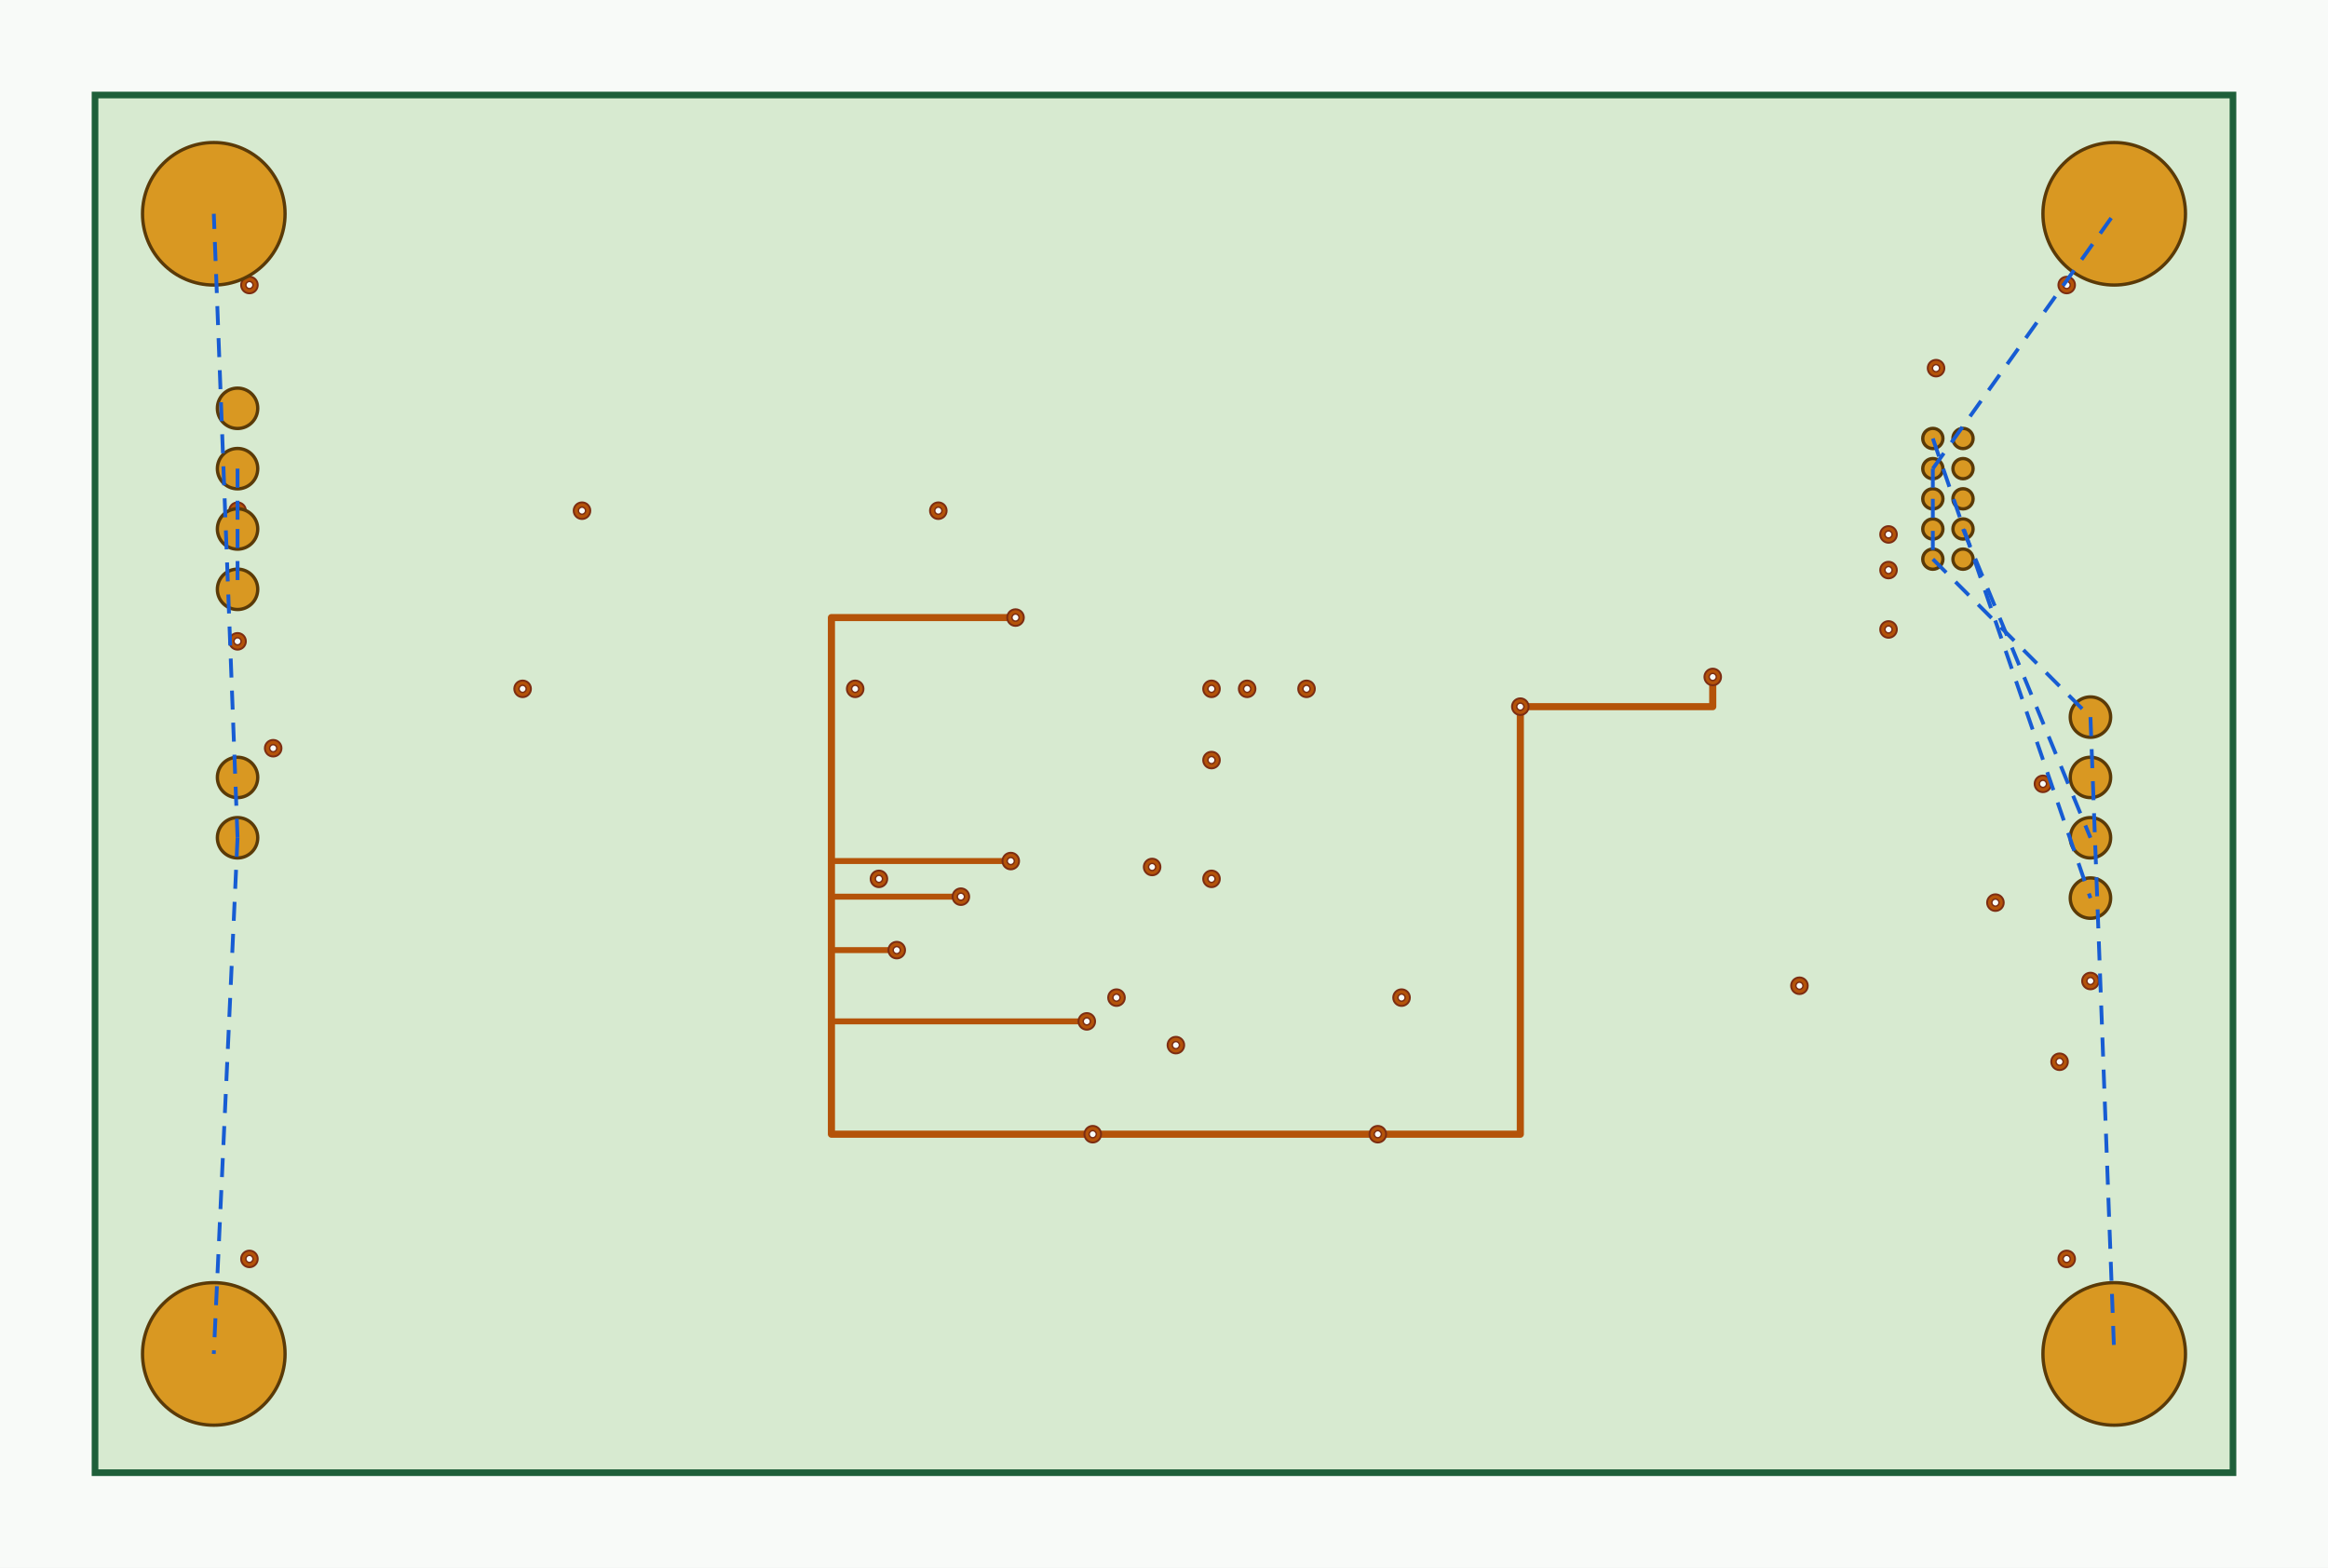
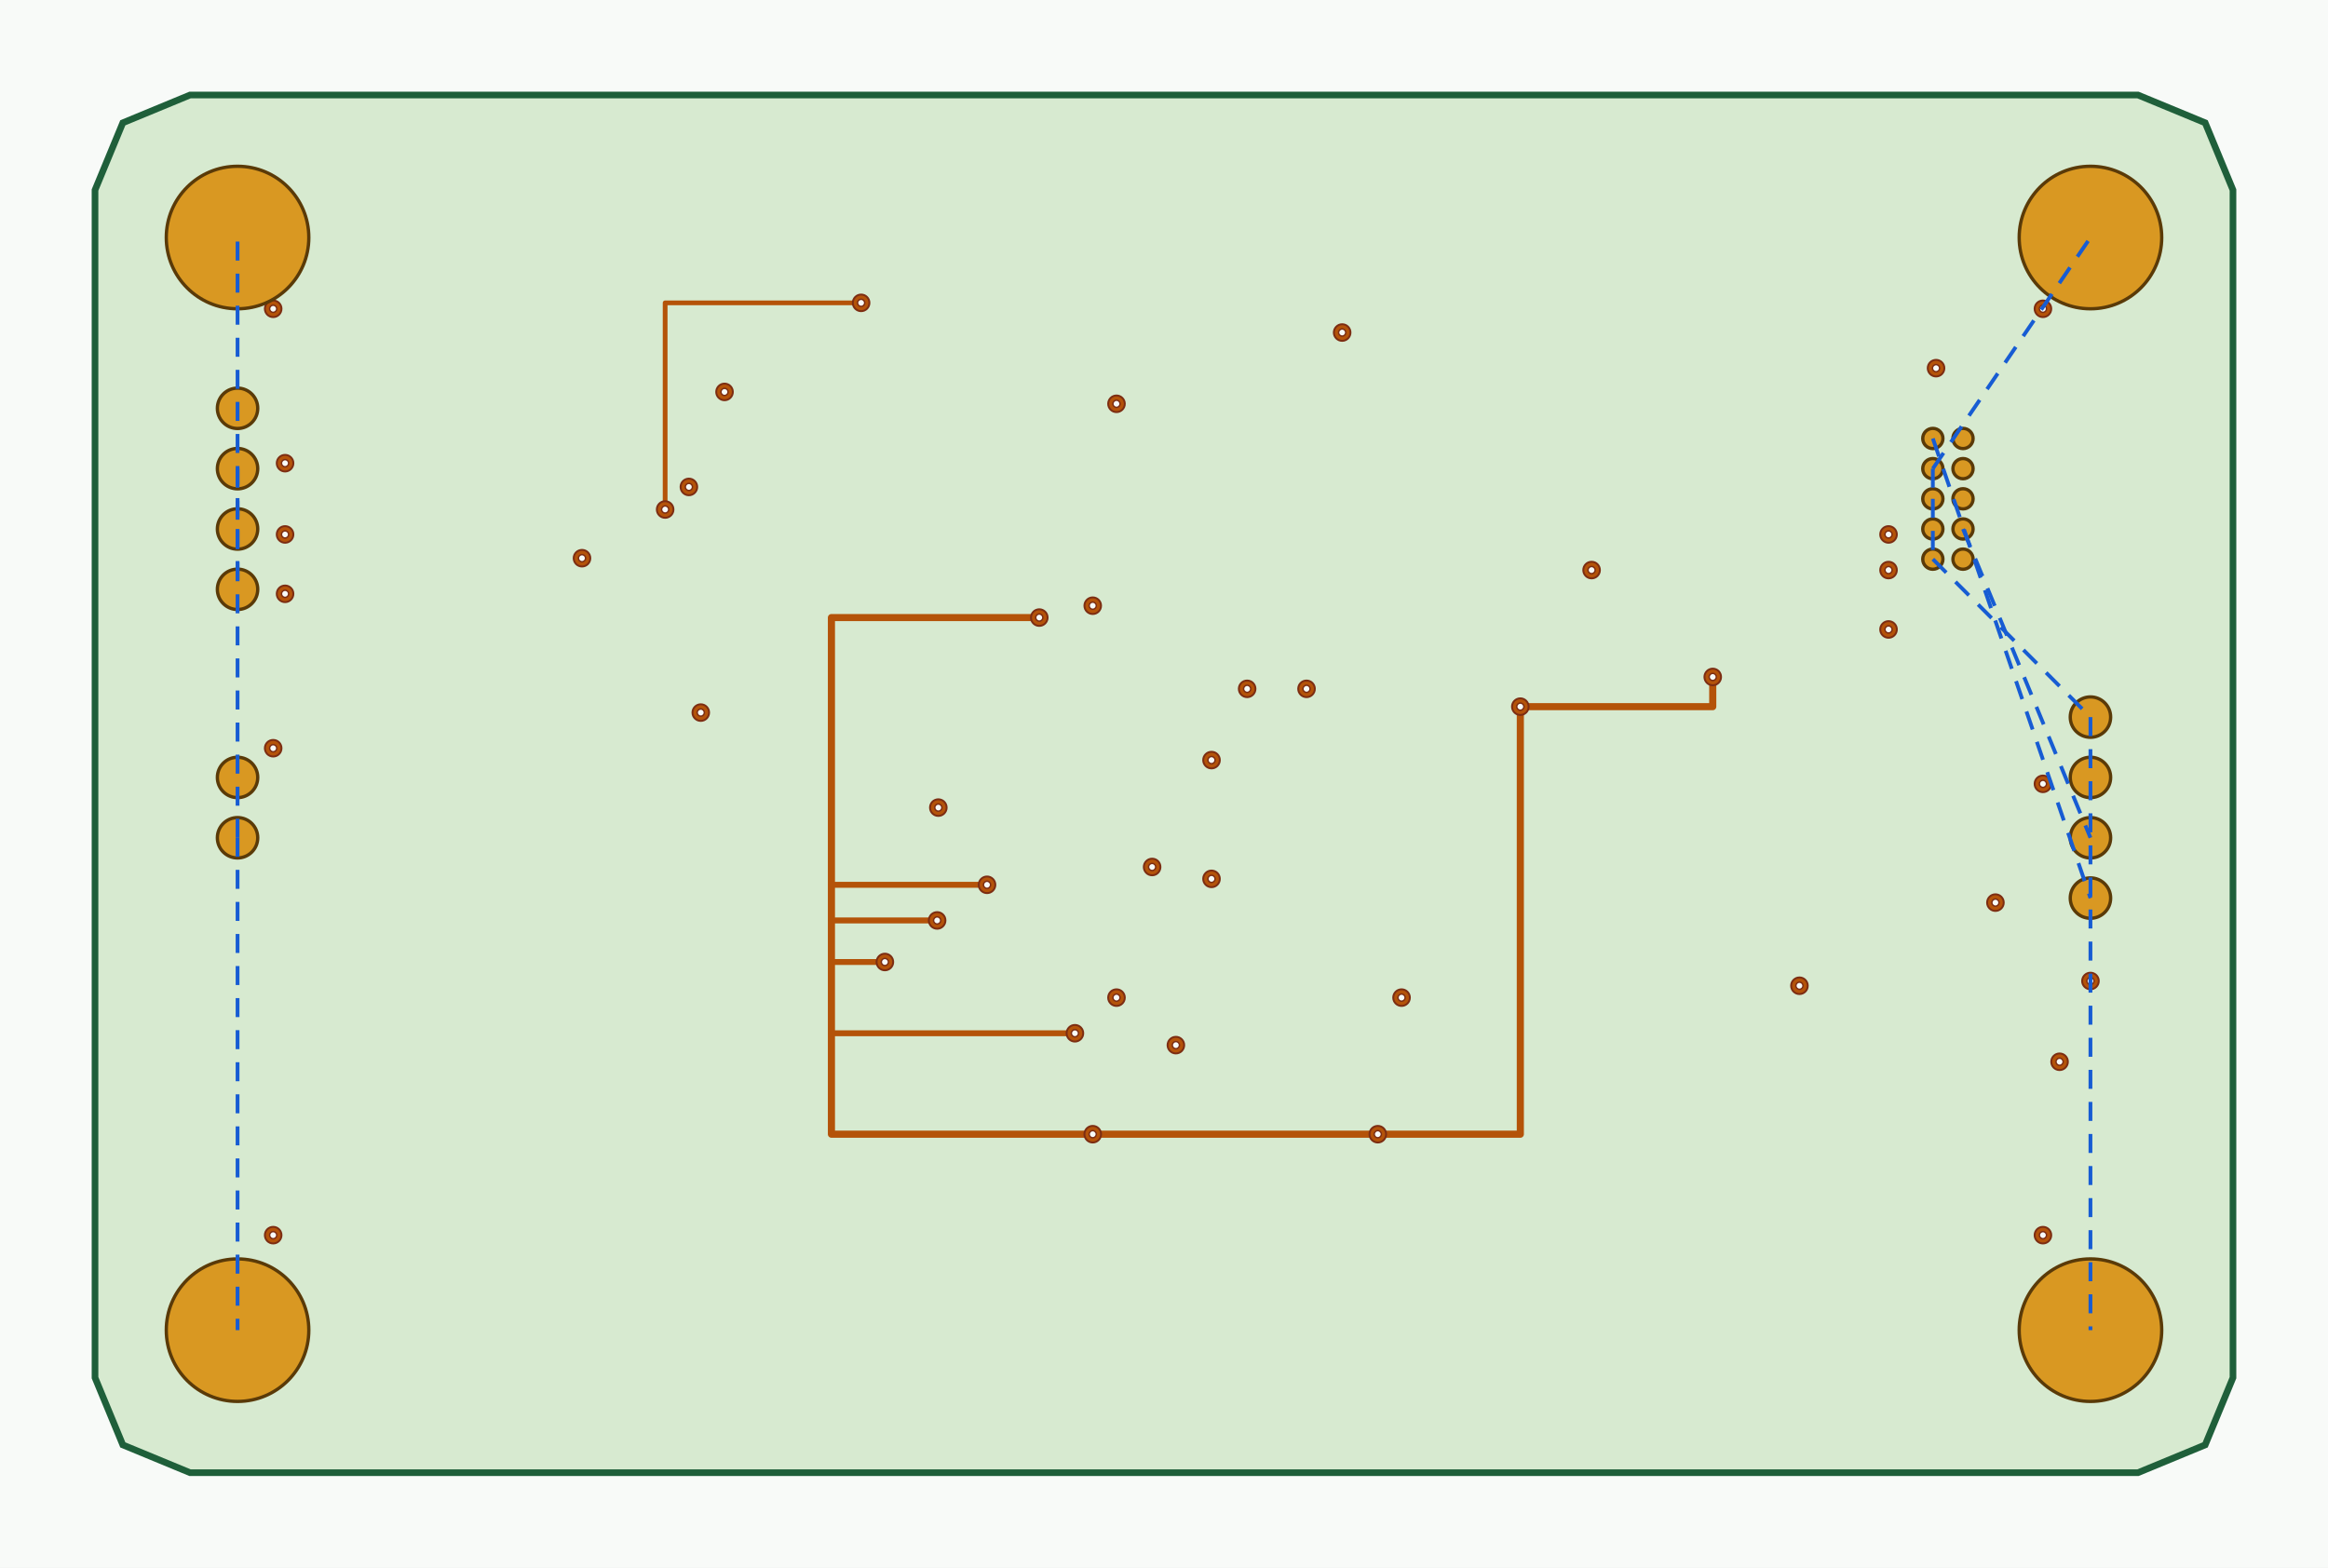
<svg xmlns="http://www.w3.org/2000/svg" class="pcb-placement-preview" viewBox="0 0 98 66" width="98mm" height="66mm" data-board="board:0" data-board-name="STM32 USB Buck PCB" data-units="mm">
  <style>
    .board-background{fill:#f8faf8}
    .board-outline{fill:#d7ead0;stroke:#1f5f3a;stroke-width:0.28}
    .board-feature{fill:none;stroke:#6b7280;stroke-width:0.24}
    .pcb-track{fill:none;stroke:#b45309;stroke-linecap:round;stroke-linejoin:round}
    .pcb-via-annular{fill:#b45309;stroke:#7c2d12;stroke-width:0.08}
    .pcb-via-drill{fill:#f8faf8;stroke:#7c2d12;stroke-width:0.06}
    .pcb-zone{fill:#b45309;fill-opacity:0.22;stroke:#92400e;stroke-width:0.12}
    .board-text{font-family:sans-serif;fill:#172026;text-anchor:middle;dominant-baseline:middle}
    .board-feature-label,.reference-designator,.pad-net-label,.diagnostic-label{font:1.8px sans-serif;fill:#172026}
    .footprint-courtyard{fill:none;stroke:#64748b;stroke-width:0.12;stroke-dasharray:0.7 0.45}
    .footprint-body.declared{fill:#fff8db;stroke:#8a6a16;stroke-width:0.18}
    .footprint-fabrication.declared{fill:none;stroke:#475569;stroke-width:0.1}
    .footprint-assembly.declared{fill:none;stroke:#7c3aed;stroke-width:0.1;stroke-dasharray:0.55 0.35}
    .footprint-marking.declared{fill:#172026;fill-opacity:0.45;stroke:#172026;stroke-width:0.08}
    .footprint-marking.kind-pin_1,.footprint-marking.kind-polarity{fill:#b42318;stroke:#7a271a}
    .footprint-envelope.synthetic{fill:#fff8db;fill-opacity:0.24;stroke:#8a6a16;stroke-width:0.18;stroke-dasharray:0.9 0.55}
    .footprint-pad{fill:#d99822;stroke:#5a3a08;stroke-width:0.14}
    .pad-overlay{fill:#175cd3;stroke:#ffffff;stroke-width:0.12}
    .ratsnest{fill:none;stroke:#175cd3;stroke-width:0.16;stroke-dasharray:0.8 0.55}
    .diagnostic-marker{fill:none;stroke:#b42318;stroke-width:0.28;stroke-dasharray:0.9 0.55}
    .diagnostic-label{fill:#b42318}
  </style>
  <rect class="board-background" x="0" y="0" width="98" height="66" />
  <g class="board-content" transform="translate(4 4)">
-     <polygon class="board-outline" data-board="board:0" points="0,0 90,0 90,58 0,58" />
+     <polygon class="board-outline" data-board="board:0" points="4,0 86,0 88.83,1.17 90,4 90,54 88.83,56.83 86,58 4,58 1.17,56.83 0,54 0,4 1.17,1.17" />
    <g class="layer layer-board-features">
    </g>
    <g id="pcb-layer-In2_Cu" class="pcb-layer board-layer layer-In2_Cu" data-layer="board_layer:2" data-layer-name="In2.Cu" data-layer-role="copper" data-layer-side="inner">
      <g class="layer layer-zones">
    </g>
      <g class="layer layer-copper">
-         <polyline id="pcb-track-165" class="pcb-track" data-track="board_track:165" data-layer="board_layer:2" data-net="net:21" points="38.75,22 31,22 31,43.75 42,43.75 54,43.75 60,43.75 60,25.75 68.1,25.75 68.1,24.5" stroke-width="0.3" />
-         <polyline id="pcb-track-166" class="pcb-track" data-track="board_track:166" data-layer="board_layer:2" data-net="net:21" points="38.55,32.25 31,32.25" stroke-width="0.25" />
-         <polyline id="pcb-track-167" class="pcb-track" data-track="board_track:167" data-layer="board_layer:2" data-net="net:21" points="36.45,33.75 31,33.75" stroke-width="0.25" />
-         <polyline id="pcb-track-168" class="pcb-track" data-track="board_track:168" data-layer="board_layer:2" data-net="net:21" points="33.75,36 31,36" stroke-width="0.25" />
-         <polyline id="pcb-track-169" class="pcb-track" data-track="board_track:169" data-layer="board_layer:2" data-net="net:21" points="41.75,39 31,39" stroke-width="0.25" />
-         <g id="pcb-via-0-layer-In2_Cu" class="pcb-via" data-via="board_via:0" data-net="net:9" data-layer="board_layer:2" data-start-layer="board_layer:0" data-end-layer="board_layer:3">
-           <circle class="pcb-via-annular" cx="6" cy="17.5" r="0.35" />
-           <circle class="pcb-via-drill" cx="6" cy="17.5" r="0.15" />
-         </g>
-         <g id="pcb-via-1-layer-In2_Cu" class="pcb-via" data-via="board_via:1" data-net="net:9" data-layer="board_layer:2" data-start-layer="board_layer:0" data-end-layer="board_layer:3">
-           <circle class="pcb-via-annular" cx="6" cy="20.5" r="0.35" />
-           <circle class="pcb-via-drill" cx="6" cy="20.5" r="0.15" />
-         </g>
-         <g id="pcb-via-2-layer-In2_Cu" class="pcb-via" data-via="board_via:2" data-net="net:9" data-layer="board_layer:2" data-start-layer="board_layer:0" data-end-layer="board_layer:3">
-           <circle class="pcb-via-annular" cx="6" cy="23" r="0.35" />
-           <circle class="pcb-via-drill" cx="6" cy="23" r="0.15" />
-         </g>
-         <g id="pcb-via-3-layer-In2_Cu" class="pcb-via" data-via="board_via:3" data-net="net:9" data-layer="board_layer:2" data-start-layer="board_layer:0" data-end-layer="board_layer:3">
-           <circle class="pcb-via-annular" cx="18" cy="25" r="0.35" />
-           <circle class="pcb-via-drill" cx="18" cy="25" r="0.15" />
-         </g>
-         <g id="pcb-via-4-layer-In2_Cu" class="pcb-via" data-via="board_via:4" data-net="net:9" data-layer="board_layer:2" data-start-layer="board_layer:0" data-end-layer="board_layer:3">
-           <circle class="pcb-via-annular" cx="20.5" cy="17.5" r="0.35" />
-           <circle class="pcb-via-drill" cx="20.5" cy="17.5" r="0.15" />
-         </g>
-         <g id="pcb-via-5-layer-In2_Cu" class="pcb-via" data-via="board_via:5" data-net="net:9" data-layer="board_layer:2" data-start-layer="board_layer:0" data-end-layer="board_layer:3">
-           <circle class="pcb-via-annular" cx="32" cy="25" r="0.35" />
-           <circle class="pcb-via-drill" cx="32" cy="25" r="0.15" />
+         <polyline id="pcb-track-33" class="pcb-track" data-track="board_track:33" data-layer="board_layer:2" data-net="net:14" points="24,17.45 24,8.75 32.25,8.75" stroke-width="0.2" />
+         <polyline id="pcb-track-190" class="pcb-track" data-track="board_track:190" data-layer="board_layer:2" data-net="net:27" points="39.75,22 31,22 31,43.75 42,43.75 54,43.75 60,43.75 60,25.75 68.1,25.75 68.1,24.5" stroke-width="0.3" />
+         <polyline id="pcb-track-191" class="pcb-track" data-track="board_track:191" data-layer="board_layer:2" data-net="net:27" points="37.55,33.25 31,33.25" stroke-width="0.25" />
+         <polyline id="pcb-track-192" class="pcb-track" data-track="board_track:192" data-layer="board_layer:2" data-net="net:27" points="35.45,34.75 31,34.75" stroke-width="0.25" />
+         <polyline id="pcb-track-193" class="pcb-track" data-track="board_track:193" data-layer="board_layer:2" data-net="net:27" points="33.25,36.5 31,36.5" stroke-width="0.25" />
+         <polyline id="pcb-track-194" class="pcb-track" data-track="board_track:194" data-layer="board_layer:2" data-net="net:27" points="41.25,39.5 31,39.5" stroke-width="0.25" />
+         <g id="pcb-via-2-layer-In2_Cu" class="pcb-via" data-via="board_via:2" data-net="net:14" data-layer="board_layer:2" data-start-layer="board_layer:0" data-end-layer="board_layer:2">
+           <circle class="pcb-via-annular" cx="24" cy="17.45" r="0.35" />
+           <circle class="pcb-via-drill" cx="24" cy="17.45" r="0.15" />
+         </g>
+         <g id="pcb-via-3-layer-In2_Cu" class="pcb-via" data-via="board_via:3" data-net="net:14" data-layer="board_layer:2" data-start-layer="board_layer:2" data-end-layer="board_layer:0">
+           <circle class="pcb-via-annular" cx="32.25" cy="8.75" r="0.35" />
+           <circle class="pcb-via-drill" cx="32.25" cy="8.75" r="0.15" />
        </g>
        <g id="pcb-via-6-layer-In2_Cu" class="pcb-via" data-via="board_via:6" data-net="net:9" data-layer="board_layer:2" data-start-layer="board_layer:0" data-end-layer="board_layer:3">
-           <circle class="pcb-via-annular" cx="35.5" cy="17.5" r="0.35" />
-           <circle class="pcb-via-drill" cx="35.5" cy="17.5" r="0.15" />
+           <circle class="pcb-via-annular" cx="8" cy="15.5" r="0.35" />
+           <circle class="pcb-via-drill" cx="8" cy="15.5" r="0.15" />
        </g>
        <g id="pcb-via-7-layer-In2_Cu" class="pcb-via" data-via="board_via:7" data-net="net:9" data-layer="board_layer:2" data-start-layer="board_layer:0" data-end-layer="board_layer:3">
-           <circle class="pcb-via-annular" cx="47" cy="25" r="0.35" />
-           <circle class="pcb-via-drill" cx="47" cy="25" r="0.15" />
+           <circle class="pcb-via-annular" cx="8" cy="18.5" r="0.35" />
+           <circle class="pcb-via-drill" cx="8" cy="18.5" r="0.15" />
        </g>
        <g id="pcb-via-8-layer-In2_Cu" class="pcb-via" data-via="board_via:8" data-net="net:9" data-layer="board_layer:2" data-start-layer="board_layer:0" data-end-layer="board_layer:3">
-           <circle class="pcb-via-annular" cx="33" cy="33" r="0.35" />
-           <circle class="pcb-via-drill" cx="33" cy="33" r="0.15" />
-         </g>
-         <g id="pcb-via-9-layer-In2_Cu" class="pcb-via" data-via="board_via:9" data-net="net:2" data-layer="board_layer:2" data-start-layer="board_layer:0" data-end-layer="board_layer:3">
+           <circle class="pcb-via-annular" cx="8" cy="21" r="0.35" />
+           <circle class="pcb-via-drill" cx="8" cy="21" r="0.15" />
+         </g>
+         <g id="pcb-via-9-layer-In2_Cu" class="pcb-via" data-via="board_via:9" data-net="net:9" data-layer="board_layer:2" data-start-layer="board_layer:0" data-end-layer="board_layer:3">
+           <circle class="pcb-via-annular" cx="20.5" cy="19.5" r="0.35" />
+           <circle class="pcb-via-drill" cx="20.5" cy="19.5" r="0.15" />
+         </g>
+         <g id="pcb-via-10-layer-In2_Cu" class="pcb-via" data-via="board_via:10" data-net="net:9" data-layer="board_layer:2" data-start-layer="board_layer:0" data-end-layer="board_layer:3">
+           <circle class="pcb-via-annular" cx="25" cy="16.5" r="0.35" />
+           <circle class="pcb-via-drill" cx="25" cy="16.5" r="0.15" />
+         </g>
+         <g id="pcb-via-11-layer-In2_Cu" class="pcb-via" data-via="board_via:11" data-net="net:9" data-layer="board_layer:2" data-start-layer="board_layer:0" data-end-layer="board_layer:3">
+           <circle class="pcb-via-annular" cx="26.5" cy="12.5" r="0.35" />
+           <circle class="pcb-via-drill" cx="26.5" cy="12.5" r="0.15" />
+         </g>
+         <g id="pcb-via-12-layer-In2_Cu" class="pcb-via" data-via="board_via:12" data-net="net:9" data-layer="board_layer:2" data-start-layer="board_layer:0" data-end-layer="board_layer:3">
+           <circle class="pcb-via-annular" cx="25.5" cy="26" r="0.35" />
+           <circle class="pcb-via-drill" cx="25.5" cy="26" r="0.15" />
+         </g>
+         <g id="pcb-via-13-layer-In2_Cu" class="pcb-via" data-via="board_via:13" data-net="net:9" data-layer="board_layer:2" data-start-layer="board_layer:0" data-end-layer="board_layer:3">
+           <circle class="pcb-via-annular" cx="42" cy="21.5" r="0.35" />
+           <circle class="pcb-via-drill" cx="42" cy="21.5" r="0.15" />
+         </g>
+         <g id="pcb-via-14-layer-In2_Cu" class="pcb-via" data-via="board_via:14" data-net="net:9" data-layer="board_layer:2" data-start-layer="board_layer:0" data-end-layer="board_layer:3">
+           <circle class="pcb-via-annular" cx="43" cy="13" r="0.35" />
+           <circle class="pcb-via-drill" cx="43" cy="13" r="0.15" />
+         </g>
+         <g id="pcb-via-15-layer-In2_Cu" class="pcb-via" data-via="board_via:15" data-net="net:9" data-layer="board_layer:2" data-start-layer="board_layer:0" data-end-layer="board_layer:3">
+           <circle class="pcb-via-annular" cx="52.5" cy="10" r="0.35" />
+           <circle class="pcb-via-drill" cx="52.5" cy="10" r="0.15" />
+         </g>
+         <g id="pcb-via-16-layer-In2_Cu" class="pcb-via" data-via="board_via:16" data-net="net:9" data-layer="board_layer:2" data-start-layer="board_layer:0" data-end-layer="board_layer:3">
+           <circle class="pcb-via-annular" cx="63" cy="20" r="0.35" />
+           <circle class="pcb-via-drill" cx="63" cy="20" r="0.15" />
+         </g>
+         <g id="pcb-via-17-layer-In2_Cu" class="pcb-via" data-via="board_via:17" data-net="net:9" data-layer="board_layer:2" data-start-layer="board_layer:0" data-end-layer="board_layer:3">
+           <circle class="pcb-via-annular" cx="35.5" cy="30" r="0.35" />
+           <circle class="pcb-via-drill" cx="35.5" cy="30" r="0.15" />
+         </g>
+         <g id="pcb-via-18-layer-In2_Cu" class="pcb-via" data-via="board_via:18" data-net="net:2" data-layer="board_layer:2" data-start-layer="board_layer:0" data-end-layer="board_layer:3">
          <circle class="pcb-via-annular" cx="43" cy="38" r="0.35" />
          <circle class="pcb-via-drill" cx="43" cy="38" r="0.15" />
        </g>
-         <g id="pcb-via-10-layer-In2_Cu" class="pcb-via" data-via="board_via:10" data-net="net:2" data-layer="board_layer:2" data-start-layer="board_layer:0" data-end-layer="board_layer:3">
+         <g id="pcb-via-19-layer-In2_Cu" class="pcb-via" data-via="board_via:19" data-net="net:2" data-layer="board_layer:2" data-start-layer="board_layer:0" data-end-layer="board_layer:3">
          <circle class="pcb-via-annular" cx="48.5" cy="25" r="0.35" />
          <circle class="pcb-via-drill" cx="48.5" cy="25" r="0.15" />
        </g>
-         <g id="pcb-via-11-layer-In2_Cu" class="pcb-via" data-via="board_via:11" data-net="net:2" data-layer="board_layer:2" data-start-layer="board_layer:0" data-end-layer="board_layer:3">
+         <g id="pcb-via-20-layer-In2_Cu" class="pcb-via" data-via="board_via:20" data-net="net:2" data-layer="board_layer:2" data-start-layer="board_layer:0" data-end-layer="board_layer:3">
          <circle class="pcb-via-annular" cx="51" cy="25" r="0.35" />
          <circle class="pcb-via-drill" cx="51" cy="25" r="0.15" />
        </g>
-         <g id="pcb-via-12-layer-In2_Cu" class="pcb-via" data-via="board_via:12" data-net="net:2" data-layer="board_layer:2" data-start-layer="board_layer:0" data-end-layer="board_layer:3">
+         <g id="pcb-via-21-layer-In2_Cu" class="pcb-via" data-via="board_via:21" data-net="net:2" data-layer="board_layer:2" data-start-layer="board_layer:0" data-end-layer="board_layer:3">
          <circle class="pcb-via-annular" cx="55" cy="38" r="0.35" />
          <circle class="pcb-via-drill" cx="55" cy="38" r="0.15" />
        </g>
-         <g id="pcb-via-13-layer-In2_Cu" class="pcb-via" data-via="board_via:13" data-net="net:2" data-layer="board_layer:2" data-start-layer="board_layer:0" data-end-layer="board_layer:3">
+         <g id="pcb-via-22-layer-In2_Cu" class="pcb-via" data-via="board_via:22" data-net="net:2" data-layer="board_layer:2" data-start-layer="board_layer:0" data-end-layer="board_layer:3">
          <circle class="pcb-via-annular" cx="45.5" cy="40" r="0.35" />
          <circle class="pcb-via-drill" cx="45.5" cy="40" r="0.15" />
        </g>
-         <g id="pcb-via-14-layer-In2_Cu" class="pcb-via" data-via="board_via:14" data-net="net:2" data-layer="board_layer:2" data-start-layer="board_layer:0" data-end-layer="board_layer:3">
+         <g id="pcb-via-23-layer-In2_Cu" class="pcb-via" data-via="board_via:23" data-net="net:2" data-layer="board_layer:2" data-start-layer="board_layer:0" data-end-layer="board_layer:3">
          <circle class="pcb-via-annular" cx="77.5" cy="11.5" r="0.35" />
          <circle class="pcb-via-drill" cx="77.5" cy="11.5" r="0.15" />
        </g>
-         <g id="pcb-via-15-layer-In2_Cu" class="pcb-via" data-via="board_via:15" data-net="net:2" data-layer="board_layer:2" data-start-layer="board_layer:0" data-end-layer="board_layer:3">
+         <g id="pcb-via-24-layer-In2_Cu" class="pcb-via" data-via="board_via:24" data-net="net:2" data-layer="board_layer:2" data-start-layer="board_layer:0" data-end-layer="board_layer:3">
          <circle class="pcb-via-annular" cx="80" cy="34" r="0.35" />
          <circle class="pcb-via-drill" cx="80" cy="34" r="0.15" />
        </g>
-         <g id="pcb-via-16-layer-In2_Cu" class="pcb-via" data-via="board_via:16" data-net="net:4" data-layer="board_layer:2" data-start-layer="board_layer:0" data-end-layer="board_layer:3">
+         <g id="pcb-via-25-layer-In2_Cu" class="pcb-via" data-via="board_via:25" data-net="net:4" data-layer="board_layer:2" data-start-layer="board_layer:0" data-end-layer="board_layer:3">
          <circle class="pcb-via-annular" cx="7.5" cy="27.5" r="0.35" />
          <circle class="pcb-via-drill" cx="7.5" cy="27.5" r="0.15" />
        </g>
-         <g id="pcb-via-17-layer-In2_Cu" class="pcb-via" data-via="board_via:17" data-net="net:4" data-layer="board_layer:2" data-start-layer="board_layer:0" data-end-layer="board_layer:3">
+         <g id="pcb-via-26-layer-In2_Cu" class="pcb-via" data-via="board_via:26" data-net="net:4" data-layer="board_layer:2" data-start-layer="board_layer:0" data-end-layer="board_layer:3">
          <circle class="pcb-via-annular" cx="47" cy="28" r="0.35" />
          <circle class="pcb-via-drill" cx="47" cy="28" r="0.15" />
        </g>
-         <g id="pcb-via-18-layer-In2_Cu" class="pcb-via" data-via="board_via:18" data-net="net:4" data-layer="board_layer:2" data-start-layer="board_layer:0" data-end-layer="board_layer:3">
+         <g id="pcb-via-27-layer-In2_Cu" class="pcb-via" data-via="board_via:27" data-net="net:4" data-layer="board_layer:2" data-start-layer="board_layer:0" data-end-layer="board_layer:3">
          <circle class="pcb-via-annular" cx="47" cy="33" r="0.35" />
          <circle class="pcb-via-drill" cx="47" cy="33" r="0.15" />
        </g>
-         <g id="pcb-via-19-layer-In2_Cu" class="pcb-via" data-via="board_via:19" data-net="net:4" data-layer="board_layer:2" data-start-layer="board_layer:0" data-end-layer="board_layer:3">
+         <g id="pcb-via-28-layer-In2_Cu" class="pcb-via" data-via="board_via:28" data-net="net:4" data-layer="board_layer:2" data-start-layer="board_layer:0" data-end-layer="board_layer:3">
          <circle class="pcb-via-annular" cx="44.5" cy="32.5" r="0.35" />
          <circle class="pcb-via-drill" cx="44.5" cy="32.5" r="0.15" />
        </g>
-         <g id="pcb-via-20-layer-In2_Cu" class="pcb-via" data-via="board_via:20" data-net="net:4" data-layer="board_layer:2" data-start-layer="board_layer:0" data-end-layer="board_layer:3">
+         <g id="pcb-via-29-layer-In2_Cu" class="pcb-via" data-via="board_via:29" data-net="net:4" data-layer="board_layer:2" data-start-layer="board_layer:0" data-end-layer="board_layer:3">
          <circle class="pcb-via-annular" cx="75.5" cy="18.5" r="0.35" />
          <circle class="pcb-via-drill" cx="75.5" cy="18.5" r="0.15" />
        </g>
-         <g id="pcb-via-21-layer-In2_Cu" class="pcb-via" data-via="board_via:21" data-net="net:4" data-layer="board_layer:2" data-start-layer="board_layer:0" data-end-layer="board_layer:3">
+         <g id="pcb-via-30-layer-In2_Cu" class="pcb-via" data-via="board_via:30" data-net="net:4" data-layer="board_layer:2" data-start-layer="board_layer:0" data-end-layer="board_layer:3">
          <circle class="pcb-via-annular" cx="75.5" cy="20" r="0.35" />
          <circle class="pcb-via-drill" cx="75.5" cy="20" r="0.15" />
        </g>
-         <g id="pcb-via-22-layer-In2_Cu" class="pcb-via" data-via="board_via:22" data-net="net:4" data-layer="board_layer:2" data-start-layer="board_layer:0" data-end-layer="board_layer:3">
+         <g id="pcb-via-31-layer-In2_Cu" class="pcb-via" data-via="board_via:31" data-net="net:4" data-layer="board_layer:2" data-start-layer="board_layer:0" data-end-layer="board_layer:3">
          <circle class="pcb-via-annular" cx="75.5" cy="22.5" r="0.35" />
          <circle class="pcb-via-drill" cx="75.5" cy="22.5" r="0.15" />
        </g>
-         <g id="pcb-via-23-layer-In2_Cu" class="pcb-via" data-via="board_via:23" data-net="net:4" data-layer="board_layer:2" data-start-layer="board_layer:0" data-end-layer="board_layer:3">
+         <g id="pcb-via-32-layer-In2_Cu" class="pcb-via" data-via="board_via:32" data-net="net:4" data-layer="board_layer:2" data-start-layer="board_layer:0" data-end-layer="board_layer:3">
          <circle class="pcb-via-annular" cx="82" cy="29" r="0.35" />
          <circle class="pcb-via-drill" cx="82" cy="29" r="0.15" />
        </g>
-         <g id="pcb-via-24-layer-In2_Cu" class="pcb-via" data-via="board_via:24" data-net="net:4" data-layer="board_layer:2" data-start-layer="board_layer:0" data-end-layer="board_layer:3">
-           <circle class="pcb-via-annular" cx="6.5" cy="8" r="0.35" />
-           <circle class="pcb-via-drill" cx="6.5" cy="8" r="0.15" />
-         </g>
-         <g id="pcb-via-25-layer-In2_Cu" class="pcb-via" data-via="board_via:25" data-net="net:4" data-layer="board_layer:2" data-start-layer="board_layer:0" data-end-layer="board_layer:3">
-           <circle class="pcb-via-annular" cx="83" cy="8" r="0.35" />
-           <circle class="pcb-via-drill" cx="83" cy="8" r="0.15" />
-         </g>
-         <g id="pcb-via-26-layer-In2_Cu" class="pcb-via" data-via="board_via:26" data-net="net:4" data-layer="board_layer:2" data-start-layer="board_layer:0" data-end-layer="board_layer:3">
-           <circle class="pcb-via-annular" cx="6.5" cy="49" r="0.35" />
-           <circle class="pcb-via-drill" cx="6.5" cy="49" r="0.15" />
-         </g>
-         <g id="pcb-via-27-layer-In2_Cu" class="pcb-via" data-via="board_via:27" data-net="net:4" data-layer="board_layer:2" data-start-layer="board_layer:0" data-end-layer="board_layer:3">
-           <circle class="pcb-via-annular" cx="83" cy="49" r="0.35" />
-           <circle class="pcb-via-drill" cx="83" cy="49" r="0.15" />
-         </g>
-         <g id="pcb-via-28-layer-In2_Cu" class="pcb-via" data-via="board_via:28" data-net="net:19" data-layer="board_layer:2" data-start-layer="board_layer:0" data-end-layer="board_layer:3">
+         <g id="pcb-via-33-layer-In2_Cu" class="pcb-via" data-via="board_via:33" data-net="net:4" data-layer="board_layer:2" data-start-layer="board_layer:0" data-end-layer="board_layer:3">
+           <circle class="pcb-via-annular" cx="7.5" cy="9" r="0.35" />
+           <circle class="pcb-via-drill" cx="7.5" cy="9" r="0.15" />
+         </g>
+         <g id="pcb-via-34-layer-In2_Cu" class="pcb-via" data-via="board_via:34" data-net="net:4" data-layer="board_layer:2" data-start-layer="board_layer:0" data-end-layer="board_layer:3">
+           <circle class="pcb-via-annular" cx="82" cy="9" r="0.35" />
+           <circle class="pcb-via-drill" cx="82" cy="9" r="0.15" />
+         </g>
+         <g id="pcb-via-35-layer-In2_Cu" class="pcb-via" data-via="board_via:35" data-net="net:4" data-layer="board_layer:2" data-start-layer="board_layer:0" data-end-layer="board_layer:3">
+           <circle class="pcb-via-annular" cx="7.5" cy="48" r="0.35" />
+           <circle class="pcb-via-drill" cx="7.5" cy="48" r="0.15" />
+         </g>
+         <g id="pcb-via-36-layer-In2_Cu" class="pcb-via" data-via="board_via:36" data-net="net:4" data-layer="board_layer:2" data-start-layer="board_layer:0" data-end-layer="board_layer:3">
+           <circle class="pcb-via-annular" cx="82" cy="48" r="0.35" />
+           <circle class="pcb-via-drill" cx="82" cy="48" r="0.15" />
+         </g>
+         <g id="pcb-via-37-layer-In2_Cu" class="pcb-via" data-via="board_via:37" data-net="net:25" data-layer="board_layer:2" data-start-layer="board_layer:0" data-end-layer="board_layer:3">
          <circle class="pcb-via-annular" cx="82.7" cy="40.7" r="0.35" />
          <circle class="pcb-via-drill" cx="82.7" cy="40.7" r="0.15" />
        </g>
-         <g id="pcb-via-29-layer-In2_Cu" class="pcb-via" data-via="board_via:29" data-net="net:19" data-layer="board_layer:2" data-start-layer="board_layer:0" data-end-layer="board_layer:3">
+         <g id="pcb-via-38-layer-In2_Cu" class="pcb-via" data-via="board_via:38" data-net="net:25" data-layer="board_layer:2" data-start-layer="board_layer:0" data-end-layer="board_layer:3">
          <circle class="pcb-via-annular" cx="84" cy="37.3" r="0.35" />
          <circle class="pcb-via-drill" cx="84" cy="37.3" r="0.15" />
        </g>
-         <g id="pcb-via-30-layer-In2_Cu" class="pcb-via" data-via="board_via:30" data-net="net:19" data-layer="board_layer:2" data-start-layer="board_layer:0" data-end-layer="board_layer:3">
+         <g id="pcb-via-39-layer-In2_Cu" class="pcb-via" data-via="board_via:39" data-net="net:25" data-layer="board_layer:2" data-start-layer="board_layer:0" data-end-layer="board_layer:3">
          <circle class="pcb-via-annular" cx="71.75" cy="37.5" r="0.35" />
          <circle class="pcb-via-drill" cx="71.75" cy="37.5" r="0.15" />
        </g>
-         <g id="pcb-via-31-layer-In2_Cu" class="pcb-via" data-via="board_via:31" data-net="net:21" data-layer="board_layer:2" data-start-layer="board_layer:0" data-end-layer="board_layer:3">
-           <circle class="pcb-via-annular" cx="38.75" cy="22" r="0.35" />
-           <circle class="pcb-via-drill" cx="38.75" cy="22" r="0.15" />
-         </g>
-         <g id="pcb-via-32-layer-In2_Cu" class="pcb-via" data-via="board_via:32" data-net="net:21" data-layer="board_layer:2" data-start-layer="board_layer:0" data-end-layer="board_layer:3">
-           <circle class="pcb-via-annular" cx="38.55" cy="32.25" r="0.35" />
-           <circle class="pcb-via-drill" cx="38.55" cy="32.25" r="0.15" />
-         </g>
-         <g id="pcb-via-33-layer-In2_Cu" class="pcb-via" data-via="board_via:33" data-net="net:21" data-layer="board_layer:2" data-start-layer="board_layer:0" data-end-layer="board_layer:3">
-           <circle class="pcb-via-annular" cx="36.45" cy="33.75" r="0.35" />
-           <circle class="pcb-via-drill" cx="36.45" cy="33.75" r="0.15" />
-         </g>
-         <g id="pcb-via-34-layer-In2_Cu" class="pcb-via" data-via="board_via:34" data-net="net:21" data-layer="board_layer:2" data-start-layer="board_layer:0" data-end-layer="board_layer:3">
-           <circle class="pcb-via-annular" cx="33.75" cy="36" r="0.35" />
-           <circle class="pcb-via-drill" cx="33.75" cy="36" r="0.15" />
-         </g>
-         <g id="pcb-via-35-layer-In2_Cu" class="pcb-via" data-via="board_via:35" data-net="net:21" data-layer="board_layer:2" data-start-layer="board_layer:0" data-end-layer="board_layer:3">
-           <circle class="pcb-via-annular" cx="41.75" cy="39" r="0.35" />
-           <circle class="pcb-via-drill" cx="41.75" cy="39" r="0.15" />
-         </g>
-         <g id="pcb-via-36-layer-In2_Cu" class="pcb-via" data-via="board_via:36" data-net="net:21" data-layer="board_layer:2" data-start-layer="board_layer:0" data-end-layer="board_layer:3">
+         <g id="pcb-via-40-layer-In2_Cu" class="pcb-via" data-via="board_via:40" data-net="net:27" data-layer="board_layer:2" data-start-layer="board_layer:0" data-end-layer="board_layer:3">
+           <circle class="pcb-via-annular" cx="39.75" cy="22" r="0.35" />
+           <circle class="pcb-via-drill" cx="39.75" cy="22" r="0.15" />
+         </g>
+         <g id="pcb-via-41-layer-In2_Cu" class="pcb-via" data-via="board_via:41" data-net="net:27" data-layer="board_layer:2" data-start-layer="board_layer:0" data-end-layer="board_layer:3">
+           <circle class="pcb-via-annular" cx="37.55" cy="33.25" r="0.35" />
+           <circle class="pcb-via-drill" cx="37.55" cy="33.25" r="0.15" />
+         </g>
+         <g id="pcb-via-42-layer-In2_Cu" class="pcb-via" data-via="board_via:42" data-net="net:27" data-layer="board_layer:2" data-start-layer="board_layer:0" data-end-layer="board_layer:3">
+           <circle class="pcb-via-annular" cx="35.45" cy="34.75" r="0.35" />
+           <circle class="pcb-via-drill" cx="35.45" cy="34.75" r="0.15" />
+         </g>
+         <g id="pcb-via-43-layer-In2_Cu" class="pcb-via" data-via="board_via:43" data-net="net:27" data-layer="board_layer:2" data-start-layer="board_layer:0" data-end-layer="board_layer:3">
+           <circle class="pcb-via-annular" cx="33.25" cy="36.5" r="0.35" />
+           <circle class="pcb-via-drill" cx="33.25" cy="36.5" r="0.15" />
+         </g>
+         <g id="pcb-via-44-layer-In2_Cu" class="pcb-via" data-via="board_via:44" data-net="net:27" data-layer="board_layer:2" data-start-layer="board_layer:0" data-end-layer="board_layer:3">
+           <circle class="pcb-via-annular" cx="41.25" cy="39.5" r="0.35" />
+           <circle class="pcb-via-drill" cx="41.25" cy="39.5" r="0.15" />
+         </g>
+         <g id="pcb-via-45-layer-In2_Cu" class="pcb-via" data-via="board_via:45" data-net="net:27" data-layer="board_layer:2" data-start-layer="board_layer:0" data-end-layer="board_layer:3">
          <circle class="pcb-via-annular" cx="42" cy="43.75" r="0.35" />
          <circle class="pcb-via-drill" cx="42" cy="43.75" r="0.15" />
        </g>
-         <g id="pcb-via-37-layer-In2_Cu" class="pcb-via" data-via="board_via:37" data-net="net:21" data-layer="board_layer:2" data-start-layer="board_layer:0" data-end-layer="board_layer:3">
+         <g id="pcb-via-46-layer-In2_Cu" class="pcb-via" data-via="board_via:46" data-net="net:27" data-layer="board_layer:2" data-start-layer="board_layer:0" data-end-layer="board_layer:3">
          <circle class="pcb-via-annular" cx="54" cy="43.75" r="0.35" />
          <circle class="pcb-via-drill" cx="54" cy="43.75" r="0.15" />
        </g>
-         <g id="pcb-via-38-layer-In2_Cu" class="pcb-via" data-via="board_via:38" data-net="net:21" data-layer="board_layer:2" data-start-layer="board_layer:0" data-end-layer="board_layer:3">
+         <g id="pcb-via-47-layer-In2_Cu" class="pcb-via" data-via="board_via:47" data-net="net:27" data-layer="board_layer:2" data-start-layer="board_layer:0" data-end-layer="board_layer:3">
          <circle class="pcb-via-annular" cx="60" cy="25.75" r="0.35" />
          <circle class="pcb-via-drill" cx="60" cy="25.75" r="0.15" />
        </g>
-         <g id="pcb-via-39-layer-In2_Cu" class="pcb-via" data-via="board_via:39" data-net="net:21" data-layer="board_layer:2" data-start-layer="board_layer:0" data-end-layer="board_layer:3">
+         <g id="pcb-via-48-layer-In2_Cu" class="pcb-via" data-via="board_via:48" data-net="net:27" data-layer="board_layer:2" data-start-layer="board_layer:0" data-end-layer="board_layer:3">
          <circle class="pcb-via-annular" cx="68.1" cy="24.5" r="0.35" />
          <circle class="pcb-via-drill" cx="68.1" cy="24.5" r="0.15" />
        </g>
      </g>
      <g class="layer layer-board-text">
    </g>
    </g>
    <g class="layer layer-footprints">
      <g class="layer layer-package-courtyards">
      </g>
      <g class="layer layer-package-bodies">
      </g>
      <g class="layer layer-package-fabrication">
      </g>
      <g class="layer layer-package-assembly">
      </g>
      <g class="layer layer-silkscreen">
      </g>
      <g class="layer layer-pads">
        <g class="component-placement top" data-placement="component_placement:0" data-component="component:0" data-footprint-def="footprint_def:0" data-footprint="connectors:PinHeader_1x02_P2.54mm_Vertical" transform="translate(6 30) rotate(0)">
          <circle class="footprint-pad circle connected" data-pad-projection="pcb_pad:0:0" data-pad="footprint_pad:0" data-pin="pin:0" data-net="net:0" cx="0" cy="-1.27" r="0.85" />
          <circle class="footprint-pad circle connected" data-pad-projection="pcb_pad:0:1" data-pad="footprint_pad:1" data-pin="pin:1" data-net="net:4" cx="0" cy="1.27" r="0.85" />
        </g>
        <g class="component-placement top" data-placement="component_placement:1" data-component="component:1" data-footprint-def="footprint_def:1" data-footprint="connectors:PinHeader_1x04_P2.54mm_Vertical" transform="translate(6 17) rotate(0)">
          <circle class="footprint-pad circle connected" data-pad-projection="pcb_pad:1:0" data-pad="footprint_pad:0" data-pin="pin:2" data-net="net:5" cx="0" cy="-3.81" r="0.85" />
          <circle class="footprint-pad circle connected" data-pad-projection="pcb_pad:1:1" data-pad="footprint_pad:1" data-pin="pin:3" data-net="net:9" cx="0" cy="-1.27" r="0.85" />
          <circle class="footprint-pad circle connected" data-pad-projection="pcb_pad:1:2" data-pad="footprint_pad:2" data-pin="pin:4" data-net="net:9" cx="0" cy="1.27" r="0.85" />
          <circle class="footprint-pad circle connected" data-pad-projection="pcb_pad:1:3" data-pad="footprint_pad:3" data-pin="pin:5" data-net="net:9" cx="0" cy="3.81" r="0.85" />
        </g>
-         <g class="component-placement top locked" data-placement="component_placement:22" data-component="component:19" data-footprint-def="footprint_def:11" data-footprint="connectors:PinHeader_2x05_P1.27mm_Vertical_SmallPads" transform="translate(78 17) rotate(0)">
-           <circle class="footprint-pad circle connected" data-pad-projection="pcb_pad:22:0" data-pad="footprint_pad:0" data-pin="pin:53" data-net="net:2" cx="-0.635" cy="-2.54" r="0.425" />
-           <circle class="footprint-pad circle connected" data-pad-projection="pcb_pad:22:1" data-pad="footprint_pad:1" data-pin="pin:54" data-net="net:34" cx="0.635" cy="-2.54" r="0.425" />
-           <circle class="footprint-pad circle connected" data-pad-projection="pcb_pad:22:2" data-pad="footprint_pad:2" data-pin="pin:55" data-net="net:4" cx="-0.635" cy="-1.27" r="0.425" />
-           <circle class="footprint-pad circle connected" data-pad-projection="pcb_pad:22:3" data-pad="footprint_pad:3" data-pin="pin:56" data-net="net:35" cx="0.635" cy="-1.27" r="0.425" />
-           <circle class="footprint-pad circle connected" data-pad-projection="pcb_pad:22:4" data-pad="footprint_pad:4" data-pin="pin:57" data-net="net:4" cx="-0.635" cy="0" r="0.425" />
-           <circle class="footprint-pad circle connected" data-pad-projection="pcb_pad:22:5" data-pad="footprint_pad:5" data-pin="pin:58" data-net="net:36" cx="0.635" cy="0" r="0.425" />
-           <circle class="footprint-pad circle unconnected" data-pad-projection="pcb_pad:22:6" data-pad="footprint_pad:6" data-pin="pin:59" cx="-0.635" cy="1.27" r="0.425" />
-           <circle class="footprint-pad circle connected" data-pad-projection="pcb_pad:22:7" data-pad="footprint_pad:7" data-pin="pin:60" data-net="net:29" cx="0.635" cy="1.27" r="0.425" />
-           <circle class="footprint-pad circle connected" data-pad-projection="pcb_pad:22:8" data-pad="footprint_pad:8" data-pin="pin:61" data-net="net:4" cx="-0.635" cy="2.54" r="0.425" />
-           <circle class="footprint-pad circle connected" data-pad-projection="pcb_pad:22:9" data-pad="footprint_pad:9" data-pin="pin:62" data-net="net:28" cx="0.635" cy="2.54" r="0.425" />
-         </g>
-         <g class="component-placement top locked" data-placement="component_placement:23" data-component="component:20" data-footprint-def="footprint_def:1" data-footprint="connectors:PinHeader_1x04_P2.54mm_Vertical" transform="translate(84 30) rotate(180)">
-           <circle class="footprint-pad circle connected" data-pad-projection="pcb_pad:23:0" data-pad="footprint_pad:0" data-pin="pin:63" data-net="net:2" cx="0" cy="-3.81" r="0.85" />
-           <circle class="footprint-pad circle connected" data-pad-projection="pcb_pad:23:1" data-pad="footprint_pad:1" data-pin="pin:64" data-net="net:29" cx="0" cy="-1.27" r="0.85" />
-           <circle class="footprint-pad circle unconnected" data-pad-projection="pcb_pad:23:2" data-pad="footprint_pad:2" data-pin="pin:65" cx="0" cy="1.27" r="0.85" />
-           <circle class="footprint-pad circle connected" data-pad-projection="pcb_pad:23:3" data-pad="footprint_pad:3" data-pin="pin:66" data-net="net:4" cx="0" cy="3.81" r="0.85" />
-         </g>
-         <g class="component-placement top locked" data-placement="component_placement:24" data-component="component:24" data-footprint-def="footprint_def:12" data-footprint="mechanical:MountingHole_3.2mm_Pad_6.0mm" transform="translate(5 5) rotate(0)">
-           <circle class="footprint-pad circle connected" data-pad-projection="pcb_pad:24:0" data-pad="footprint_pad:0" data-pin="pin:135" data-net="net:4" cx="0" cy="0" r="3" />
-         </g>
-         <g class="component-placement top locked" data-placement="component_placement:25" data-component="component:25" data-footprint-def="footprint_def:12" data-footprint="mechanical:MountingHole_3.2mm_Pad_6.0mm" transform="translate(85 5) rotate(0)">
-           <circle class="footprint-pad circle connected" data-pad-projection="pcb_pad:25:0" data-pad="footprint_pad:0" data-pin="pin:136" data-net="net:4" cx="0" cy="0" r="3" />
-         </g>
-         <g class="component-placement top locked" data-placement="component_placement:26" data-component="component:26" data-footprint-def="footprint_def:12" data-footprint="mechanical:MountingHole_3.2mm_Pad_6.0mm" transform="translate(5 53) rotate(0)">
-           <circle class="footprint-pad circle connected" data-pad-projection="pcb_pad:26:0" data-pad="footprint_pad:0" data-pin="pin:137" data-net="net:4" cx="0" cy="0" r="3" />
-         </g>
-         <g class="component-placement top locked" data-placement="component_placement:27" data-component="component:27" data-footprint-def="footprint_def:12" data-footprint="mechanical:MountingHole_3.2mm_Pad_6.0mm" transform="translate(85 53) rotate(0)">
-           <circle class="footprint-pad circle connected" data-pad-projection="pcb_pad:27:0" data-pad="footprint_pad:0" data-pin="pin:138" data-net="net:4" cx="0" cy="0" r="3" />
+         <g class="component-placement top locked" data-placement="component_placement:32" data-component="component:29" data-footprint-def="footprint_def:16" data-footprint="connectors:PinHeader_2x05_P1.27mm_Vertical_SmallPads" transform="translate(78 17) rotate(0)">
+           <circle class="footprint-pad circle connected" data-pad-projection="pcb_pad:32:0" data-pad="footprint_pad:0" data-pin="pin:76" data-net="net:2" cx="-0.635" cy="-2.54" r="0.425" />
+           <circle class="footprint-pad circle connected" data-pad-projection="pcb_pad:32:1" data-pad="footprint_pad:1" data-pin="pin:77" data-net="net:40" cx="0.635" cy="-2.54" r="0.425" />
+           <circle class="footprint-pad circle connected" data-pad-projection="pcb_pad:32:2" data-pad="footprint_pad:2" data-pin="pin:78" data-net="net:4" cx="-0.635" cy="-1.27" r="0.425" />
+           <circle class="footprint-pad circle connected" data-pad-projection="pcb_pad:32:3" data-pad="footprint_pad:3" data-pin="pin:79" data-net="net:41" cx="0.635" cy="-1.27" r="0.425" />
+           <circle class="footprint-pad circle connected" data-pad-projection="pcb_pad:32:4" data-pad="footprint_pad:4" data-pin="pin:80" data-net="net:4" cx="-0.635" cy="0" r="0.425" />
+           <circle class="footprint-pad circle connected" data-pad-projection="pcb_pad:32:5" data-pad="footprint_pad:5" data-pin="pin:81" data-net="net:42" cx="0.635" cy="0" r="0.425" />
+           <circle class="footprint-pad circle unconnected" data-pad-projection="pcb_pad:32:6" data-pad="footprint_pad:6" data-pin="pin:82" cx="-0.635" cy="1.27" r="0.425" />
+           <circle class="footprint-pad circle connected" data-pad-projection="pcb_pad:32:7" data-pad="footprint_pad:7" data-pin="pin:83" data-net="net:35" cx="0.635" cy="1.27" r="0.425" />
+           <circle class="footprint-pad circle connected" data-pad-projection="pcb_pad:32:8" data-pad="footprint_pad:8" data-pin="pin:84" data-net="net:4" cx="-0.635" cy="2.54" r="0.425" />
+           <circle class="footprint-pad circle connected" data-pad-projection="pcb_pad:32:9" data-pad="footprint_pad:9" data-pin="pin:85" data-net="net:34" cx="0.635" cy="2.54" r="0.425" />
+         </g>
+         <g class="component-placement top locked" data-placement="component_placement:33" data-component="component:30" data-footprint-def="footprint_def:1" data-footprint="connectors:PinHeader_1x04_P2.54mm_Vertical" transform="translate(84 30) rotate(180)">
+           <circle class="footprint-pad circle connected" data-pad-projection="pcb_pad:33:0" data-pad="footprint_pad:0" data-pin="pin:86" data-net="net:2" cx="0" cy="-3.81" r="0.85" />
+           <circle class="footprint-pad circle connected" data-pad-projection="pcb_pad:33:1" data-pad="footprint_pad:1" data-pin="pin:87" data-net="net:35" cx="0" cy="-1.27" r="0.85" />
+           <circle class="footprint-pad circle unconnected" data-pad-projection="pcb_pad:33:2" data-pad="footprint_pad:2" data-pin="pin:88" cx="0" cy="1.27" r="0.85" />
+           <circle class="footprint-pad circle connected" data-pad-projection="pcb_pad:33:3" data-pad="footprint_pad:3" data-pin="pin:89" data-net="net:4" cx="0" cy="3.81" r="0.85" />
+         </g>
+         <g class="component-placement top locked" data-placement="component_placement:34" data-component="component:34" data-footprint-def="footprint_def:17" data-footprint="mechanical:MountingHole_3.2mm_Pad_6.0mm" transform="translate(6 6) rotate(0)">
+           <circle class="footprint-pad circle connected" data-pad-projection="pcb_pad:34:0" data-pad="footprint_pad:0" data-pin="pin:158" data-net="net:4" cx="0" cy="0" r="3" />
+         </g>
+         <g class="component-placement top locked" data-placement="component_placement:35" data-component="component:35" data-footprint-def="footprint_def:17" data-footprint="mechanical:MountingHole_3.2mm_Pad_6.0mm" transform="translate(84 6) rotate(0)">
+           <circle class="footprint-pad circle connected" data-pad-projection="pcb_pad:35:0" data-pad="footprint_pad:0" data-pin="pin:159" data-net="net:4" cx="0" cy="0" r="3" />
+         </g>
+         <g class="component-placement top locked" data-placement="component_placement:36" data-component="component:36" data-footprint-def="footprint_def:17" data-footprint="mechanical:MountingHole_3.2mm_Pad_6.0mm" transform="translate(6 52) rotate(0)">
+           <circle class="footprint-pad circle connected" data-pad-projection="pcb_pad:36:0" data-pad="footprint_pad:0" data-pin="pin:160" data-net="net:4" cx="0" cy="0" r="3" />
+         </g>
+         <g class="component-placement top locked" data-placement="component_placement:37" data-component="component:37" data-footprint-def="footprint_def:17" data-footprint="mechanical:MountingHole_3.2mm_Pad_6.0mm" transform="translate(84 52) rotate(0)">
+           <circle class="footprint-pad circle connected" data-pad-projection="pcb_pad:37:0" data-pad="footprint_pad:0" data-pin="pin:161" data-net="net:4" cx="0" cy="0" r="3" />
        </g>
      </g>
      <g class="layer layer-reference-designators">
      </g>
    </g>
    <g class="layer layer-ratsnest">
-       <line id="ratsnest-edge-net-2-0" class="ratsnest ratsnest-edge" data-ratsnest-edge="ratsnest:2:0" data-net="net:2" data-from-pad="pcb_pad:22:0" data-to-pad="pcb_pad:23:0" x1="77.365" y1="14.46" x2="84" y2="33.81" />
-       <line id="ratsnest-edge-net-4-0" class="ratsnest ratsnest-edge" data-ratsnest-edge="ratsnest:4:0" data-net="net:4" data-from-pad="pcb_pad:22:2" data-to-pad="pcb_pad:22:4" x1="77.365" y1="15.73" x2="77.365" y2="17" />
-       <line id="ratsnest-edge-net-4-1" class="ratsnest ratsnest-edge" data-ratsnest-edge="ratsnest:4:1" data-net="net:4" data-from-pad="pcb_pad:22:4" data-to-pad="pcb_pad:22:8" x1="77.365" y1="17" x2="77.365" y2="19.54" />
-       <line id="ratsnest-edge-net-4-2" class="ratsnest ratsnest-edge" data-ratsnest-edge="ratsnest:4:2" data-net="net:4" data-from-pad="pcb_pad:22:8" data-to-pad="pcb_pad:23:3" x1="77.365" y1="19.54" x2="84" y2="26.19" />
-       <line id="ratsnest-edge-net-4-3" class="ratsnest ratsnest-edge" data-ratsnest-edge="ratsnest:4:3" data-net="net:4" data-from-pad="pcb_pad:22:2" data-to-pad="pcb_pad:25:0" x1="77.365" y1="15.73" x2="85" y2="5" />
-       <line id="ratsnest-edge-net-4-4" class="ratsnest ratsnest-edge" data-ratsnest-edge="ratsnest:4:4" data-net="net:4" data-from-pad="pcb_pad:0:1" data-to-pad="pcb_pad:26:0" x1="6" y1="31.27" x2="5" y2="53" />
-       <line id="ratsnest-edge-net-4-5" class="ratsnest ratsnest-edge" data-ratsnest-edge="ratsnest:4:5" data-net="net:4" data-from-pad="pcb_pad:0:1" data-to-pad="pcb_pad:24:0" x1="6" y1="31.27" x2="5" y2="5" />
-       <line id="ratsnest-edge-net-4-6" class="ratsnest ratsnest-edge" data-ratsnest-edge="ratsnest:4:6" data-net="net:4" data-from-pad="pcb_pad:23:3" data-to-pad="pcb_pad:27:0" x1="84" y1="26.19" x2="85" y2="53" />
+       <line id="ratsnest-edge-net-2-0" class="ratsnest ratsnest-edge" data-ratsnest-edge="ratsnest:2:0" data-net="net:2" data-from-pad="pcb_pad:32:0" data-to-pad="pcb_pad:33:0" x1="77.365" y1="14.46" x2="84" y2="33.81" />
+       <line id="ratsnest-edge-net-4-0" class="ratsnest ratsnest-edge" data-ratsnest-edge="ratsnest:4:0" data-net="net:4" data-from-pad="pcb_pad:32:2" data-to-pad="pcb_pad:32:4" x1="77.365" y1="15.73" x2="77.365" y2="17" />
+       <line id="ratsnest-edge-net-4-1" class="ratsnest ratsnest-edge" data-ratsnest-edge="ratsnest:4:1" data-net="net:4" data-from-pad="pcb_pad:32:4" data-to-pad="pcb_pad:32:8" x1="77.365" y1="17" x2="77.365" y2="19.54" />
+       <line id="ratsnest-edge-net-4-2" class="ratsnest ratsnest-edge" data-ratsnest-edge="ratsnest:4:2" data-net="net:4" data-from-pad="pcb_pad:32:8" data-to-pad="pcb_pad:33:3" x1="77.365" y1="19.54" x2="84" y2="26.19" />
+       <line id="ratsnest-edge-net-4-3" class="ratsnest ratsnest-edge" data-ratsnest-edge="ratsnest:4:3" data-net="net:4" data-from-pad="pcb_pad:32:2" data-to-pad="pcb_pad:35:0" x1="77.365" y1="15.73" x2="84" y2="6" />
+       <line id="ratsnest-edge-net-4-4" class="ratsnest ratsnest-edge" data-ratsnest-edge="ratsnest:4:4" data-net="net:4" data-from-pad="pcb_pad:0:1" data-to-pad="pcb_pad:36:0" x1="6" y1="31.27" x2="6" y2="52" />
+       <line id="ratsnest-edge-net-4-5" class="ratsnest ratsnest-edge" data-ratsnest-edge="ratsnest:4:5" data-net="net:4" data-from-pad="pcb_pad:0:1" data-to-pad="pcb_pad:34:0" x1="6" y1="31.27" x2="6" y2="6" />
+       <line id="ratsnest-edge-net-4-6" class="ratsnest ratsnest-edge" data-ratsnest-edge="ratsnest:4:6" data-net="net:4" data-from-pad="pcb_pad:33:3" data-to-pad="pcb_pad:37:0" x1="84" y1="26.19" x2="84" y2="52" />
      <line id="ratsnest-edge-net-9-0" class="ratsnest ratsnest-edge" data-ratsnest-edge="ratsnest:9:0" data-net="net:9" data-from-pad="pcb_pad:1:1" data-to-pad="pcb_pad:1:2" x1="6" y1="15.73" x2="6" y2="18.27" />
      <line id="ratsnest-edge-net-9-1" class="ratsnest ratsnest-edge" data-ratsnest-edge="ratsnest:9:1" data-net="net:9" data-from-pad="pcb_pad:1:2" data-to-pad="pcb_pad:1:3" x1="6" y1="18.27" x2="6" y2="20.81" />
-       <line id="ratsnest-edge-net-29-0" class="ratsnest ratsnest-edge" data-ratsnest-edge="ratsnest:29:0" data-net="net:29" data-from-pad="pcb_pad:22:7" data-to-pad="pcb_pad:23:1" x1="78.635" y1="18.27" x2="84" y2="31.27" />
+       <line id="ratsnest-edge-net-35-0" class="ratsnest ratsnest-edge" data-ratsnest-edge="ratsnest:35:0" data-net="net:35" data-from-pad="pcb_pad:32:7" data-to-pad="pcb_pad:33:1" x1="78.635" y1="18.27" x2="84" y2="31.27" />
    </g>
    <g class="layer layer-pad-overlays">
    </g>
    <g class="layer layer-diagnostics">
    </g>
  </g>
</svg>
